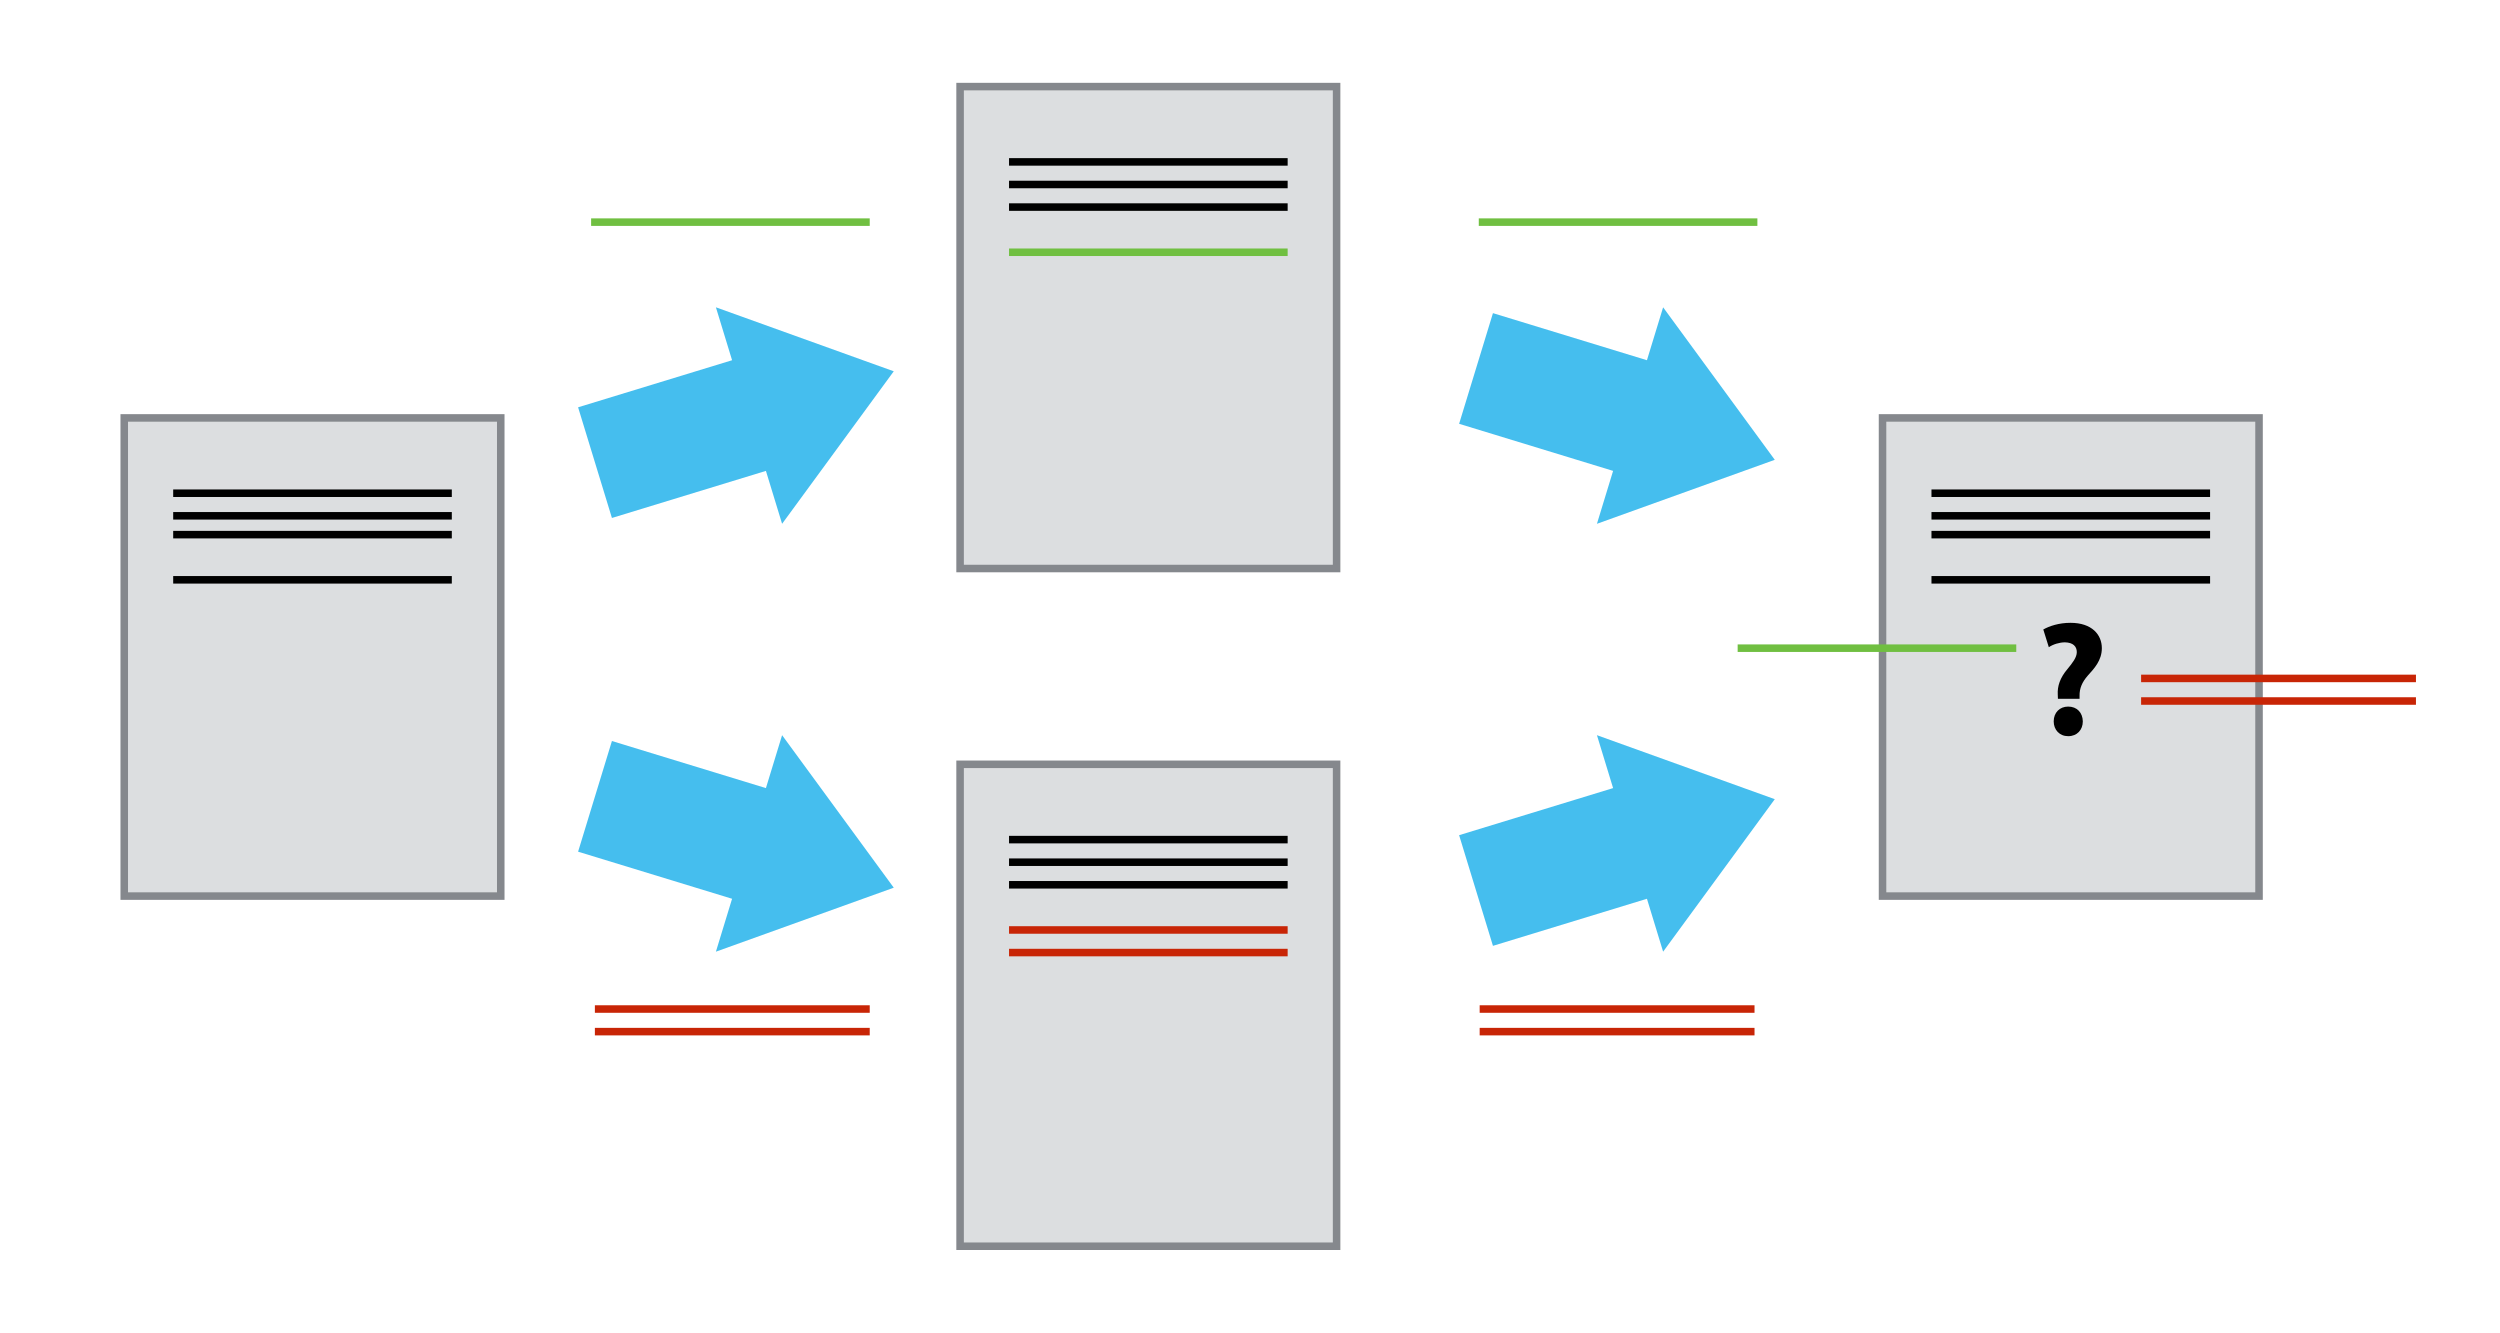
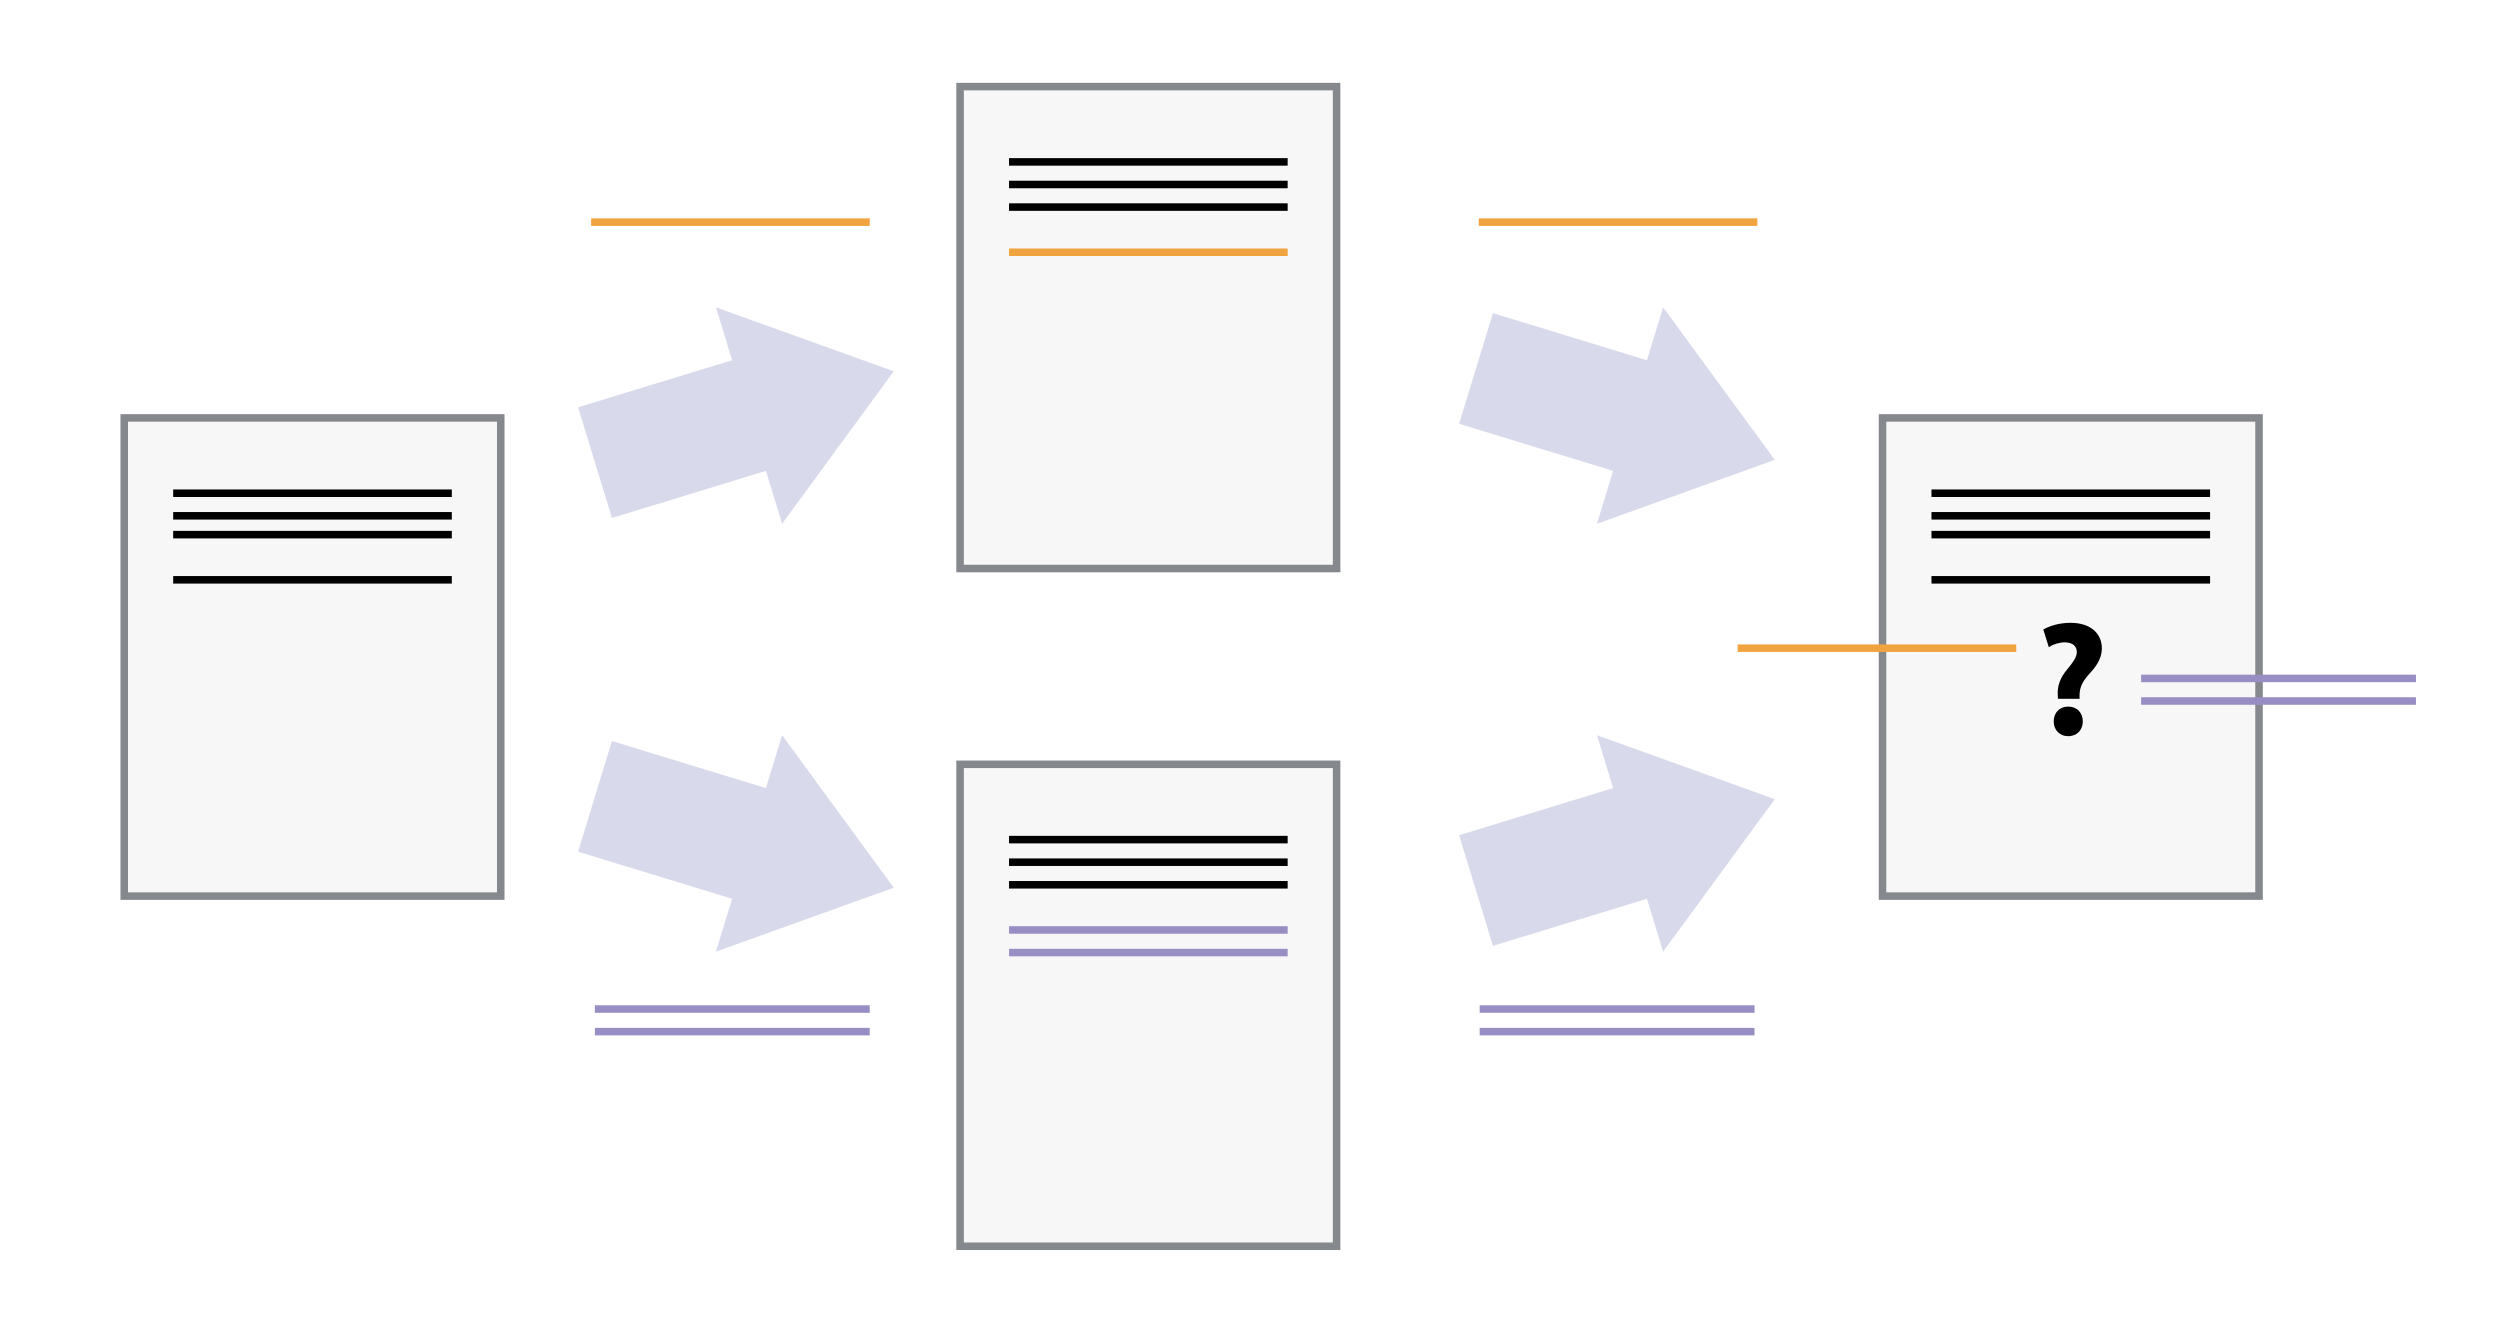
<svg xmlns="http://www.w3.org/2000/svg" version="1.1" id="Layer_1" x="0px" y="0px" width="664px" height="354px" viewBox="0 0 664 354" enable-background="new 0 0 664 354" xml:space="preserve">
-   <g>
-     <rect x="33" y="111" fill="#DCDEE0" width="100" height="127" />
-     <rect x="33" y="111" fill="none" stroke="#85888D" stroke-width="2" width="100" height="127" />
-     <line fill="none" stroke="#000000" stroke-width="2" x1="46" y1="131" x2="120" y2="131" />
-     <line fill="none" stroke="#000000" stroke-width="2" x1="46" y1="137" x2="120" y2="137" />
-     <line fill="none" stroke="#000000" stroke-width="2" x1="46" y1="142" x2="120" y2="142" />
-     <line fill="none" stroke="#000000" stroke-width="2" x1="46" y1="154" x2="120" y2="154" />
-     <rect x="500" y="111" fill="#DCDEE0" width="100" height="127" />
-     <rect x="500" y="111" fill="none" stroke="#85888D" stroke-width="2" width="100" height="127" />
-     <line fill="none" stroke="#000000" stroke-width="2" x1="513" y1="131" x2="587" y2="131" />
-     <line fill="none" stroke="#000000" stroke-width="2" x1="513" y1="137" x2="587" y2="137" />
-     <line fill="none" stroke="#000000" stroke-width="2" x1="513" y1="142" x2="587" y2="142" />
-     <line fill="none" stroke="#000000" stroke-width="2" x1="513" y1="154" x2="587" y2="154" />
-     <rect x="255" y="23" fill="#DCDEE0" width="100" height="128" />
-     <rect x="255" y="23" fill="none" stroke="#85888D" stroke-width="2" width="100" height="128" />
-     <line fill="none" stroke="#000000" stroke-width="2" x1="268" y1="43" x2="342" y2="43" />
-     <line fill="none" stroke="#000000" stroke-width="2" x1="268" y1="49" x2="342" y2="49" />
-     <line fill="none" stroke="#000000" stroke-width="2" x1="268" y1="55" x2="342" y2="55" />
-     <line fill="none" stroke="#70BF41" stroke-width="2" x1="268" y1="67" x2="342" y2="67" />
-     <line fill="none" stroke="#70BF41" stroke-width="2" x1="157" y1="59" x2="231" y2="59" />
-     <line fill="none" stroke="#70BF41" stroke-width="2" x1="392.763" y1="59" x2="466.763" y2="59" />
-     <line fill="none" stroke="#70BF41" stroke-width="2" x1="461.52" y1="172.158" x2="535.52" y2="172.158" />
-     <polygon fill="#45BEEE" points="203.427,125.067 207.724,139.122 237.382,98.616 190.144,81.62 194.44,95.675 153.541,108.179   162.527,137.571 " />
-     <polygon fill="#45BEEE" points="437.427,238.712 441.724,252.767 471.382,212.261 424.144,195.265 428.44,209.319 387.541,221.824   396.527,251.216 " />
-     <rect x="255" y="203" fill="#DCDEE0" width="100" height="128" />
-     <rect x="255" y="203" fill="none" stroke="#85888D" stroke-width="2" width="100" height="128" />
-     <line fill="none" stroke="#000000" stroke-width="2" x1="268" y1="223" x2="342" y2="223" />
-     <line fill="none" stroke="#000000" stroke-width="2" x1="268" y1="229" x2="342" y2="229" />
-     <line fill="none" stroke="#000000" stroke-width="2" x1="268" y1="235" x2="342" y2="235" />
-     <line fill="none" stroke="#C82506" stroke-width="2" x1="268" y1="247" x2="342" y2="247" />
-     <polygon fill="#45BEEE" points="194.44,238.713 190.144,252.767 237.382,235.771 207.724,195.266 203.427,209.32 162.527,196.815   153.541,226.208 " />
-     <polygon fill="#45BEEE" points="428.44,125.068 424.144,139.121 471.382,122.125 441.724,81.621 437.427,95.675 396.527,83.17   387.541,112.563 " />
-     <line fill="none" stroke="#C82506" stroke-width="2" x1="268" y1="253" x2="342" y2="253" />
-     <line fill="none" stroke="#C82506" stroke-width="2" x1="158" y1="268" x2="231" y2="268" />
-     <line fill="none" stroke="#C82506" stroke-width="2" x1="158" y1="274" x2="231" y2="274" />
-     <line fill="none" stroke="#C82506" stroke-width="2" x1="393" y1="268" x2="466" y2="268" />
-     <line fill="none" stroke="#C82506" stroke-width="2" x1="393" y1="274" x2="466" y2="274" />
-     <line fill="none" stroke="#C82506" stroke-width="2" x1="568.678" y1="180.189" x2="641.678" y2="180.189" />
-     <line fill="none" stroke="#C82506" stroke-width="2" x1="568.678" y1="186.189" x2="641.678" y2="186.189" />
-     <path d="M546.585,185.594l-0.043-1.123c-0.13-2.203,0.604-4.45,2.549-6.739c1.382-1.685,2.506-3.11,2.506-4.536   c0-1.512-0.994-2.548-3.154-2.592c-1.425,0-3.153,0.519-4.276,1.296l-1.469-4.708c1.599-0.907,4.147-1.771,7.214-1.771   c5.702,0,8.338,3.153,8.338,6.739c0,3.283-2.074,5.442-3.716,7.257c-1.555,1.771-2.246,3.456-2.202,5.399v0.778H546.585z    M545.462,191.598c0-2.332,1.599-3.931,3.845-3.931c2.333,0,3.845,1.599,3.888,3.931c0,2.246-1.512,3.932-3.888,3.932   C547.018,195.529,545.462,193.844,545.462,191.598z" />
+   <defs id="defs85">
+ 	
+ 	
+ 	
+ 	
+ 	
+ 	
+ 	
+ 	
+ 	
+ 	
+ 	
+ 	
+ 	
+ 	
+ 	
+ 	
+ 	
+ 	
+ 	
+ 	
+ 
+ 		
+ 	
+ 	
+ 	
+ 	
+ 	
+ 	
+ 	
+ 	
+ 	
+ 	
+ 	
+ 	
+ 	
+ 	
+ 		
+ 		
+ 
+ 		
+ 	
+ </defs>
+   <g id="g972">
+     <rect x="33" y="111" width="100" height="127" id="rect2" style="fill:#f7f7f7" />
+     <rect x="33" y="111" width="100" height="127" id="rect4" style="fill:none;stroke:#85888d;stroke-width:2" />
+     <line x1="46" y1="131" x2="120" y2="131" id="line6" style="fill:none;stroke:#000000;stroke-width:2" />
+     <line x1="46" y1="137" x2="120" y2="137" id="line8" style="fill:none;stroke:#000000;stroke-width:2" />
+     <line x1="46" y1="142" x2="120" y2="142" id="line10" style="fill:none;stroke:#000000;stroke-width:2" />
+     <line x1="46" y1="154" x2="120" y2="154" id="line12" style="fill:none;stroke:#000000;stroke-width:2" />
+     <rect x="500" y="111" width="100" height="127" id="rect14" style="fill:#f7f7f7" />
+     <rect x="500" y="111" width="100" height="127" id="rect16" style="fill:none;stroke:#85888d;stroke-width:2" />
+     <line x1="513" y1="131" x2="587" y2="131" id="line18" style="fill:none;stroke:#000000;stroke-width:2" />
+     <line x1="513" y1="137" x2="587" y2="137" id="line20" style="fill:none;stroke:#000000;stroke-width:2" />
+     <line x1="513" y1="142" x2="587" y2="142" id="line22" style="fill:none;stroke:#000000;stroke-width:2" />
+     <line x1="513" y1="154" x2="587" y2="154" id="line24" style="fill:none;stroke:#000000;stroke-width:2" />
+     <rect x="255" y="23" width="100" height="128" id="rect26" style="fill:#f7f7f7" />
+     <rect x="255" y="23" width="100" height="128" id="rect28" style="fill:none;stroke:#85888d;stroke-width:2" />
+     <line x1="268" y1="43" x2="342" y2="43" id="line30" style="fill:none;stroke:#000000;stroke-width:2" />
+     <line x1="268" y1="49" x2="342" y2="49" id="line32" style="fill:none;stroke:#000000;stroke-width:2" />
+     <line x1="268" y1="55" x2="342" y2="55" id="line34" style="fill:none;stroke:#000000;stroke-width:2" />
+     <line x1="268" y1="67" x2="342" y2="67" id="line36" style="fill:none;stroke:#f1a340;stroke-width:2" />
+     <line x1="157" y1="59" x2="231" y2="59" id="line38" style="fill:none;stroke:#f1a340;stroke-width:2" />
+     <line x1="392.763" y1="59" x2="466.763" y2="59" id="line40" style="fill:none;stroke:#f1a340;stroke-width:2" />
+     <line x1="461.52" y1="172.158" x2="535.52" y2="172.158" id="line42" style="fill:none;stroke:#f1a340;stroke-width:2" />
+     <polygon points="237.382,98.616 190.144,81.62 194.44,95.675 153.541,108.179 162.527,137.571 203.427,125.067 207.724,139.122 " id="polygon44" style="fill:#d8daeb" />
+     <polygon points="471.382,212.261 424.144,195.265 428.44,209.319 387.541,221.824 396.527,251.216 437.427,238.712 441.724,252.767 " id="polygon46" style="fill:#d8daeb" />
+     <rect x="255" y="203" width="100" height="128" id="rect48" style="fill:#f7f7f7" />
+     <rect x="255" y="203" width="100" height="128" id="rect50" style="fill:none;stroke:#85888d;stroke-width:2" />
+     <line x1="268" y1="223" x2="342" y2="223" id="line52" style="fill:none;stroke:#000000;stroke-width:2" />
+     <line x1="268" y1="229" x2="342" y2="229" id="line54" style="fill:none;stroke:#000000;stroke-width:2" />
+     <line x1="268" y1="235" x2="342" y2="235" id="line56" style="fill:none;stroke:#000000;stroke-width:2" />
+     <line x1="268" y1="247" x2="342" y2="247" id="line58" style="fill:none;stroke:#998ec3;stroke-width:2" />
+     <polygon points="237.382,235.771 207.724,195.266 203.427,209.32 162.527,196.815 153.541,226.208 194.44,238.713 190.144,252.767 " id="polygon60" style="fill:#d8daeb" />
+     <polygon points="471.382,122.125 441.724,81.621 437.427,95.675 396.527,83.17 387.541,112.563 428.44,125.068 424.144,139.121 " id="polygon62" style="fill:#d8daeb" />
+     <line x1="268" y1="253" x2="342" y2="253" id="line64" style="fill:none;stroke:#998ec3;stroke-width:2" />
+     <line x1="158" y1="268" x2="231" y2="268" id="line66" style="fill:none;stroke:#998ec3;stroke-width:2" />
+     <line x1="158" y1="274" x2="231" y2="274" id="line68" style="fill:none;stroke:#998ec3;stroke-width:2" />
+     <line x1="393" y1="268" x2="466" y2="268" id="line70" style="fill:none;stroke:#998ec3;stroke-width:2" />
+     <line x1="393" y1="274" x2="466" y2="274" id="line72" style="fill:none;stroke:#998ec3;stroke-width:2" />
+     <line x1="568.678" y1="180.189" x2="641.678" y2="180.189" id="line74" style="fill:none;stroke:#998ec3;stroke-width:2" />
+     <line x1="568.678" y1="186.189" x2="641.678" y2="186.189" id="line76" style="fill:none;stroke:#998ec3;stroke-width:2" />
+     <path d="m 546.585,185.594 -0.043,-1.123 c -0.13,-2.203 0.604,-4.45 2.549,-6.739 1.382,-1.685 2.506,-3.11 2.506,-4.536 0,-1.512 -0.994,-2.548 -3.154,-2.592 -1.425,0 -3.153,0.519 -4.276,1.296 l -1.469,-4.708 c 1.599,-0.907 4.147,-1.771 7.214,-1.771 5.702,0 8.338,3.153 8.338,6.739 0,3.283 -2.074,5.442 -3.716,7.257 -1.555,1.771 -2.246,3.456 -2.202,5.399 v 0.778 z m -1.123,6.004 c 0,-2.332 1.599,-3.931 3.845,-3.931 2.333,0 3.845,1.599 3.888,3.931 0,2.246 -1.512,3.932 -3.888,3.932 -2.289,-0.001 -3.845,-1.686 -3.845,-3.932 z" id="path78" />
  </g>
</svg>
